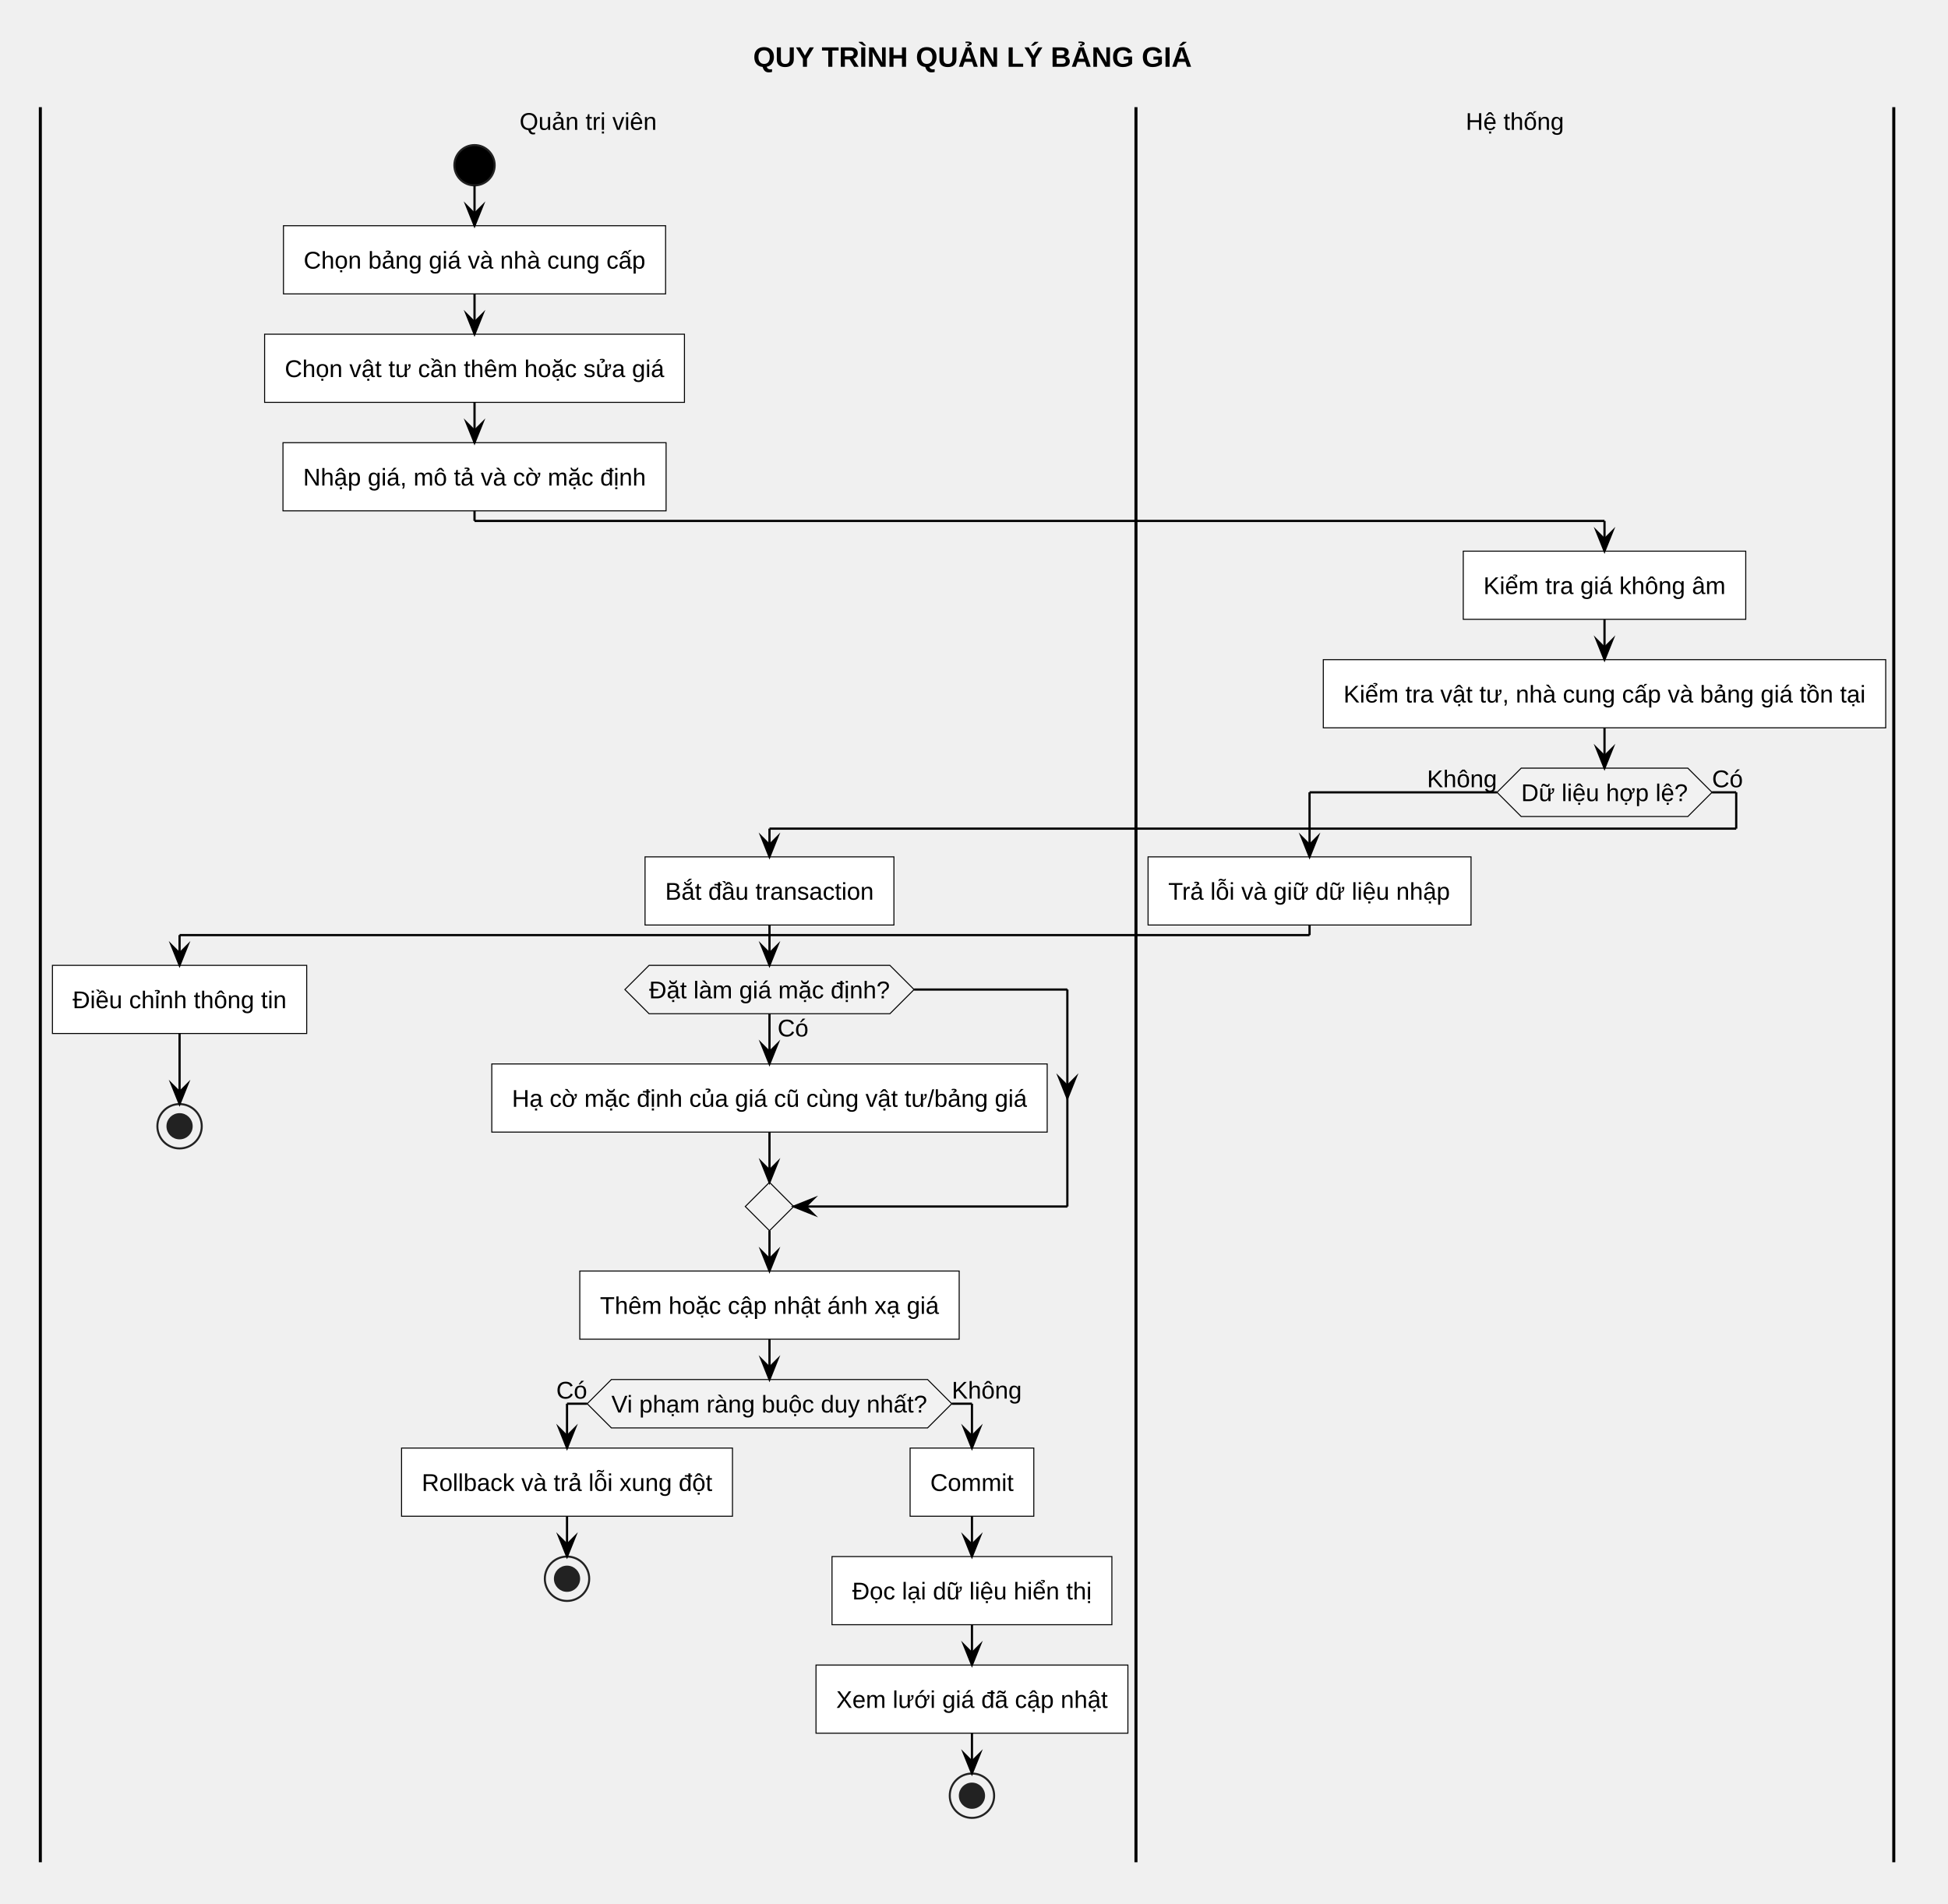
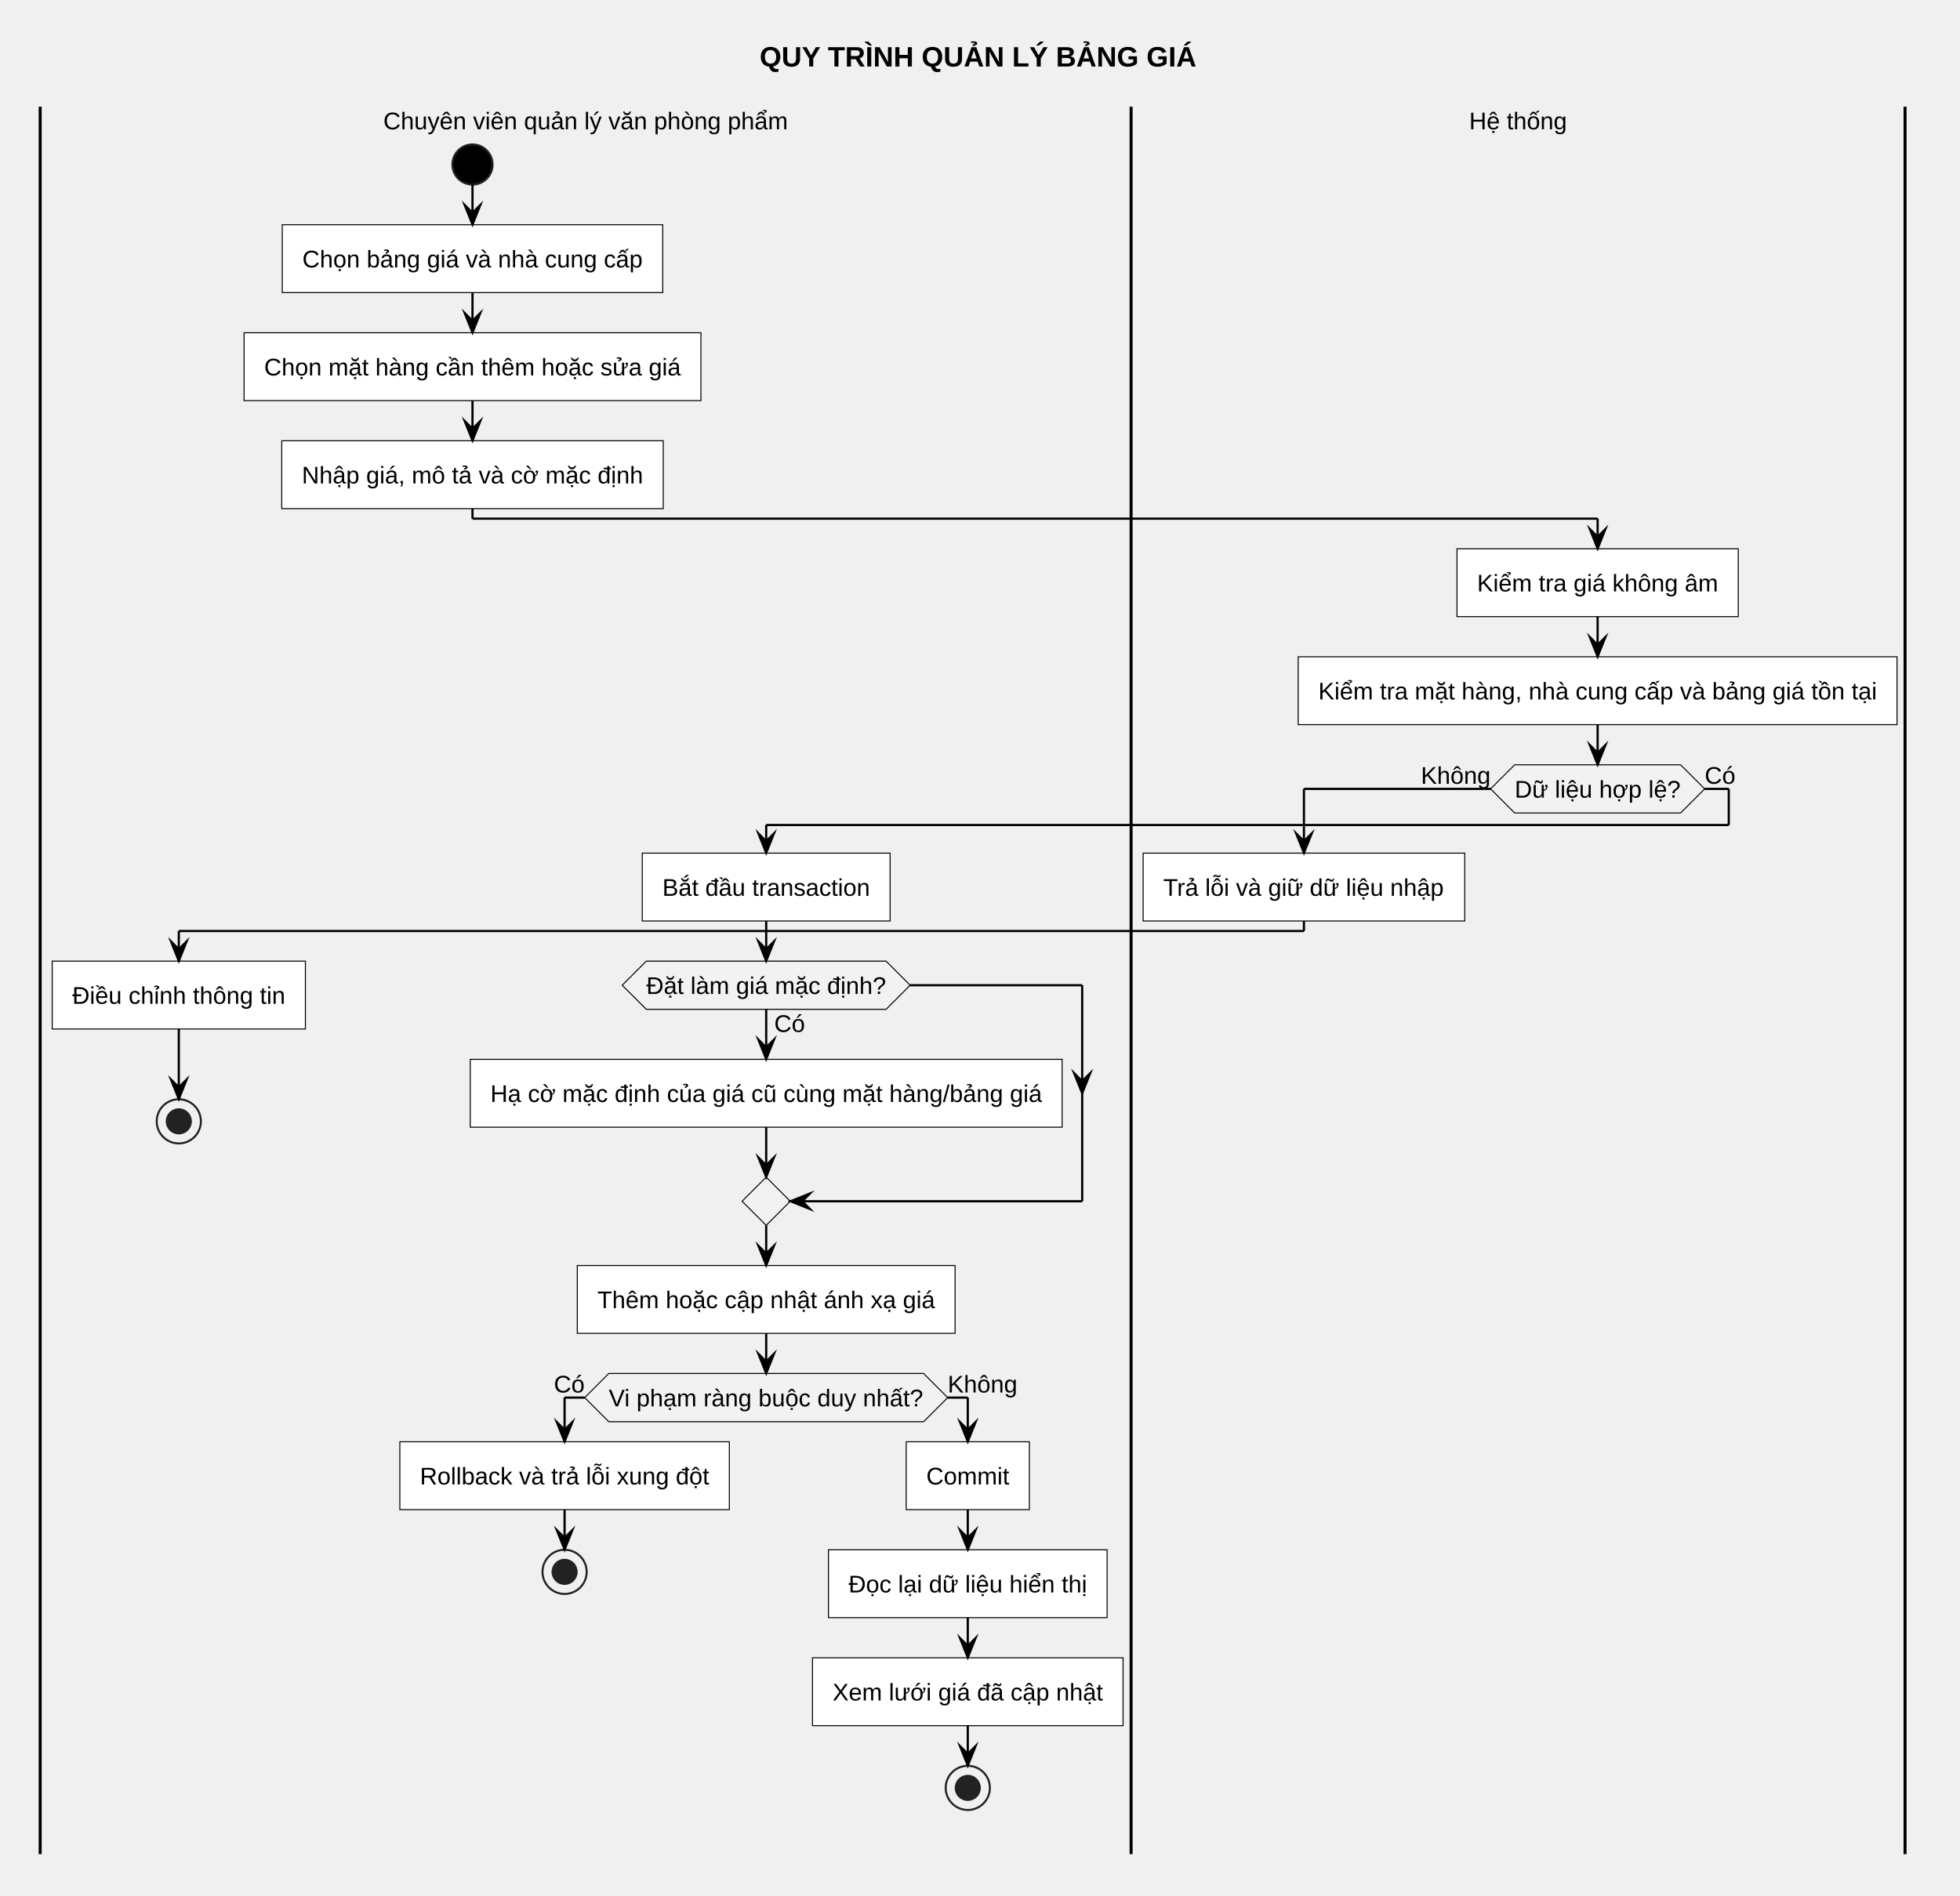
- <svg xmlns="http://www.w3.org/2000/svg" contentStyleType="text/css" data-diagram-type="ACTIVITY" height="1770px" preserveAspectRatio="none" style="width:1811px;height:1770px;background:#FFFFFF;" version="1.1" viewBox="0 0 1811 1770" width="1811.25px" zoomAndPan="magnify">
+ <svg xmlns="http://www.w3.org/2000/svg" contentStyleType="text/css" data-diagram-type="ACTIVITY" height="1770px" preserveAspectRatio="none" style="width:1830px;height:1770px;background:#FFFFFF;" version="1.1" viewBox="0 0 1830 1770" width="1830px" zoomAndPan="magnify">
  <defs />
  <g>
    <g class="title" data-source-line="2">
-       <text fill="#000000" font-family="Arial" font-size="26.25" font-weight="700" lengthAdjust="spacing" textLength="408.336" x="700.191" y="62.122">QUY TRÌNH QUẢN LÝ BẢNG GIÁ</text>
+       <text fill="#000000" font-family="Arial" font-size="26.25" font-weight="700" lengthAdjust="spacing" textLength="408.336" x="709.249" y="62.122">QUY TRÌNH QUẢN LÝ BẢNG GIÁ</text>
    </g>
-     <rect fill="none" height="25.873" style="stroke:none;stroke-width:1.875;" width="1724.343" x="37.5" y="99.641" />
+     <rect fill="none" height="25.873" style="stroke:none;stroke-width:1.875;" width="1742.459" x="37.5" y="99.641" />
    <ellipse cx="441.156" cy="153.638" fill="#000000" rx="18.75" ry="18.75" style="stroke:#222222;stroke-width:1.875;" />
    <rect fill="#FFFFFF" height="63.373" style="stroke:#000000;stroke-width:0.938;" width="355.247" x="263.533" y="209.888" />
    <text fill="#000000" font-family="Arial" font-size="22.5" lengthAdjust="spacing" textLength="317.747" x="282.283" y="249.743">Chọn bảng giá và nhà cung cấp</text>
-     <rect fill="#FFFFFF" height="63.373" style="stroke:#000000;stroke-width:0.938;" width="390.315" x="245.999" y="310.761" />
-     <text fill="#000000" font-family="Arial" font-size="22.5" lengthAdjust="spacing" textLength="352.815" x="264.748" y="350.616">Chọn vật tư cần thêm hoặc sửa giá</text>
+     <rect fill="#FFFFFF" height="63.373" style="stroke:#000000;stroke-width:0.938;" width="426.548" x="227.882" y="310.761" />
+     <text fill="#000000" font-family="Arial" font-size="22.5" lengthAdjust="spacing" textLength="389.048" x="246.632" y="350.616">Chọn mặt hàng cần thêm hoặc sửa giá</text>
    <rect fill="#FFFFFF" height="63.373" style="stroke:#000000;stroke-width:0.938;" width="356.158" x="263.077" y="411.634" />
    <text fill="#000000" font-family="Arial" font-size="22.5" lengthAdjust="spacing" textLength="318.658" x="281.827" y="451.489">Nhập giá, mô tả và cờ mặc định</text>
    <rect fill="#FFFFFF" height="63.373" style="stroke:#000000;stroke-width:0.938;" width="236.386" x="48.75" y="897.625" />
    <text fill="#000000" font-family="Arial" font-size="22.5" lengthAdjust="spacing" textLength="198.886" x="67.5" y="937.48">Điều chỉnh thông tin</text>
    <ellipse cx="166.943" cy="1047.248" fill="none" rx="20.625" ry="20.625" style="stroke:#222222;stroke-width:1.875;" />
    <ellipse cx="166.943" cy="1047.248" fill="#222222" rx="11.25" ry="11.25" style="stroke:#222222;stroke-width:1.875;" />
    <rect fill="#FFFFFF" height="63.373" style="stroke:#000000;stroke-width:0.938;" width="231.376" x="599.681" y="796.752" />
    <text fill="#000000" font-family="Arial" font-size="22.5" lengthAdjust="spacing" textLength="193.876" x="618.431" y="836.607">Bắt đầu transaction</text>
-     <rect fill="#FFFFFF" height="63.373" style="stroke:#000000;stroke-width:0.938;" width="516.339" x="457.2" y="989.312" />
-     <text fill="#000000" font-family="Arial" font-size="22.5" lengthAdjust="spacing" textLength="478.839" x="475.95" y="1029.166">Hạ cờ mặc định của giá cũ cùng vật tư/bảng giá</text>
+     <rect fill="#FFFFFF" height="63.373" style="stroke:#000000;stroke-width:0.938;" width="552.572" x="439.083" y="989.312" />
+     <text fill="#000000" font-family="Arial" font-size="22.5" lengthAdjust="spacing" textLength="515.072" x="457.833" y="1029.166">Hạ cờ mặc định của giá cũ cùng mặt hàng/bảng giá</text>
    <polygon fill="#F2F2F2" points="603.441,897.625,827.298,897.625,849.798,920.125,827.298,942.625,603.441,942.625,580.941,920.125,603.441,897.625" style="stroke:#000000;stroke-width:0.938;stroke-linejoin:miter;stroke-miterlimit:10;" />
    <text fill="#000000" font-family="Arial" font-size="22.5" lengthAdjust="spacing" textLength="28.762" x="722.869" y="963.73">Có</text>
    <text fill="#000000" font-family="Arial" font-size="22.5" lengthAdjust="spacing" textLength="223.857" x="603.441" y="928.293">Đặt làm giá mặc định?</text>
    <polygon fill="#F2F2F2" points="715.369,1099.371,737.869,1121.871,715.369,1144.371,692.869,1121.871,715.369,1099.371" style="stroke:#000000;stroke-width:0.938;stroke-linejoin:miter;stroke-miterlimit:10;" />
    <rect fill="#FFFFFF" height="63.373" style="stroke:#000000;stroke-width:0.938;" width="352.709" x="539.015" y="1181.871" />
    <text fill="#000000" font-family="Arial" font-size="22.5" lengthAdjust="spacing" textLength="315.209" x="557.765" y="1221.726">Thêm hoặc cập nhật ánh xạ giá</text>
    <polygon fill="#F2F2F2" points="568.394,1282.744,862.344,1282.744,884.844,1305.244,862.344,1327.744,568.394,1327.744,545.894,1305.244,568.394,1282.744" style="stroke:#000000;stroke-width:0.938;stroke-linejoin:miter;stroke-miterlimit:10;" />
    <text fill="#000000" font-family="Arial" font-size="22.5" lengthAdjust="spacing" textLength="293.95" x="568.394" y="1313.412">Vi phạm ràng buộc duy nhất?</text>
    <text fill="#000000" font-family="Arial" font-size="22.5" lengthAdjust="spacing" textLength="28.762" x="517.132" y="1300.476">Có</text>
    <text fill="#000000" font-family="Arial" font-size="22.5" lengthAdjust="spacing" textLength="65.061" x="884.844" y="1300.476">Không</text>
    <rect fill="#FFFFFF" height="63.373" style="stroke:#000000;stroke-width:0.938;" width="307.643" x="373.323" y="1346.494" />
    <text fill="#000000" font-family="Arial" font-size="22.5" lengthAdjust="spacing" textLength="270.143" x="392.073" y="1386.348">Rollback và trả lỗi xung đột</text>
    <ellipse cx="527.144" cy="1467.991" fill="none" rx="20.625" ry="20.625" style="stroke:#222222;stroke-width:1.875;" />
    <ellipse cx="527.144" cy="1467.991" fill="#222222" rx="11.25" ry="11.25" style="stroke:#222222;stroke-width:1.875;" />
    <rect fill="#FFFFFF" height="63.373" style="stroke:#000000;stroke-width:0.938;" width="114.998" x="846.096" y="1346.494" />
    <text fill="#000000" font-family="Arial" font-size="22.5" lengthAdjust="spacing" textLength="77.498" x="864.846" y="1386.348">Commit</text>
    <rect fill="#FFFFFF" height="63.373" style="stroke:#000000;stroke-width:0.938;" width="260.182" x="773.503" y="1447.366" />
    <text fill="#000000" font-family="Arial" font-size="22.5" lengthAdjust="spacing" textLength="222.682" x="792.253" y="1487.221">Đọc lại dữ liệu hiển thị</text>
    <rect fill="#FFFFFF" height="63.373" style="stroke:#000000;stroke-width:0.938;" width="289.955" x="758.617" y="1548.239" />
    <text fill="#000000" font-family="Arial" font-size="22.5" lengthAdjust="spacing" textLength="252.455" x="777.367" y="1588.094">Xem lưới giá đã cập nhật</text>
    <ellipse cx="903.594" cy="1669.737" fill="none" rx="20.625" ry="20.625" style="stroke:#222222;stroke-width:1.875;" />
    <ellipse cx="903.594" cy="1669.737" fill="#222222" rx="11.25" ry="11.25" style="stroke:#222222;stroke-width:1.875;" />
    <line style="stroke:#000000;stroke-width:2.812;" x1="37.5" x2="37.5" y1="99.641" y2="1731.612" />
    <rect fill="#FFFFFF" height="63.373" style="stroke:#000000;stroke-width:0.938;" width="262.61" x="1360.36" y="512.507" />
    <text fill="#000000" font-family="Arial" font-size="22.5" lengthAdjust="spacing" textLength="225.11" x="1379.11" y="552.361">Kiểm tra giá không âm</text>
-     <rect fill="#FFFFFF" height="63.373" style="stroke:#000000;stroke-width:0.938;" width="522.854" x="1230.238" y="613.38" />
-     <text fill="#000000" font-family="Arial" font-size="22.5" lengthAdjust="spacing" textLength="485.354" x="1248.988" y="653.234">Kiểm tra vật tư, nhà cung cấp và bảng giá tồn tại</text>
+     <rect fill="#FFFFFF" height="63.373" style="stroke:#000000;stroke-width:0.938;" width="559.087" x="1212.122" y="613.38" />
+     <text fill="#000000" font-family="Arial" font-size="22.5" lengthAdjust="spacing" textLength="521.587" x="1230.872" y="653.234">Kiểm tra mặt hàng, nhà cung cấp và bảng giá tồn tại</text>
    <polygon fill="#F2F2F2" points="1414.217,714.252,1569.113,714.252,1591.613,736.752,1569.113,759.252,1414.217,759.252,1391.717,736.752,1414.217,714.252" style="stroke:#000000;stroke-width:0.938;stroke-linejoin:miter;stroke-miterlimit:10;" />
    <text fill="#000000" font-family="Arial" font-size="22.5" lengthAdjust="spacing" textLength="154.896" x="1414.217" y="744.921">Dữ liệu hợp lệ?</text>
    <text fill="#000000" font-family="Arial" font-size="22.5" lengthAdjust="spacing" textLength="65.061" x="1326.656" y="731.984">Không</text>
    <text fill="#000000" font-family="Arial" font-size="22.5" lengthAdjust="spacing" textLength="28.762" x="1591.613" y="731.984">Có</text>
    <rect fill="#FFFFFF" height="63.373" style="stroke:#000000;stroke-width:0.938;" width="300.26" x="1067.322" y="796.752" />
    <text fill="#000000" font-family="Arial" font-size="22.5" lengthAdjust="spacing" textLength="262.76" x="1086.072" y="836.607">Trả lỗi và giữ dữ liệu nhập</text>
    <line style="stroke:#000000;stroke-width:2.812;" x1="1056.072" x2="1056.072" y1="99.641" y2="1731.612" />
-     <line style="stroke:#000000;stroke-width:2.812;" x1="1760.592" x2="1760.592" y1="99.641" y2="1731.612" />
+     <line style="stroke:#000000;stroke-width:2.812;" x1="1778.708" x2="1778.708" y1="99.641" y2="1731.612" />
    <line style="stroke:#000000;stroke-width:2.062;" x1="441.156" x2="441.156" y1="172.388" y2="209.888" />
    <polygon fill="#000000" points="433.656,191.138,441.156,209.888,448.656,191.138,441.156,198.638" style="stroke:#000000;stroke-width:1.875;stroke-linejoin:miter;stroke-miterlimit:10;" />
    <line style="stroke:#000000;stroke-width:2.062;" x1="441.156" x2="441.156" y1="273.261" y2="310.761" />
    <polygon fill="#000000" points="433.656,292.011,441.156,310.761,448.656,292.011,441.156,299.511" style="stroke:#000000;stroke-width:1.875;stroke-linejoin:miter;stroke-miterlimit:10;" />
    <line style="stroke:#000000;stroke-width:2.062;" x1="441.156" x2="441.156" y1="374.134" y2="411.634" />
    <polygon fill="#000000" points="433.656,392.884,441.156,411.634,448.656,392.884,441.156,400.384" style="stroke:#000000;stroke-width:1.875;stroke-linejoin:miter;stroke-miterlimit:10;" />
    <line style="stroke:#000000;stroke-width:2.062;" x1="166.943" x2="166.943" y1="960.998" y2="1026.623" />
    <polygon fill="#000000" points="159.443,1007.873,166.943,1026.623,174.443,1007.873,166.943,1015.373" style="stroke:#000000;stroke-width:1.875;stroke-linejoin:miter;stroke-miterlimit:10;" />
    <line style="stroke:#000000;stroke-width:2.062;" x1="715.369" x2="715.369" y1="942.625" y2="989.312" />
    <polygon fill="#000000" points="707.869,970.562,715.369,989.312,722.869,970.562,715.369,978.062" style="stroke:#000000;stroke-width:1.875;stroke-linejoin:miter;stroke-miterlimit:10;" />
-     <line style="stroke:#000000;stroke-width:2.062;" x1="849.798" x2="992.289" y1="920.125" y2="920.125" />
-     <polygon fill="#000000" points="984.789,1002.248,992.289,1020.998,999.789,1002.248,992.289,1009.748" style="stroke:#000000;stroke-width:2.062;stroke-linejoin:miter;stroke-miterlimit:10;" />
-     <line style="stroke:#000000;stroke-width:2.062;" x1="992.289" x2="992.289" y1="920.125" y2="1121.871" />
-     <line style="stroke:#000000;stroke-width:2.062;" x1="992.289" x2="737.869" y1="1121.871" y2="1121.871" />
+     <line style="stroke:#000000;stroke-width:2.062;" x1="849.798" x2="1010.405" y1="920.125" y2="920.125" />
+     <polygon fill="#000000" points="1002.905,1002.248,1010.405,1020.998,1017.905,1002.248,1010.405,1009.748" style="stroke:#000000;stroke-width:2.062;stroke-linejoin:miter;stroke-miterlimit:10;" />
+     <line style="stroke:#000000;stroke-width:2.062;" x1="1010.405" x2="1010.405" y1="920.125" y2="1121.871" />
+     <line style="stroke:#000000;stroke-width:2.062;" x1="1010.405" x2="737.869" y1="1121.871" y2="1121.871" />
    <polygon fill="#000000" points="756.619,1114.371,737.869,1121.871,756.619,1129.371,749.119,1121.871" style="stroke:#000000;stroke-width:1.875;stroke-linejoin:miter;stroke-miterlimit:10;" />
    <line style="stroke:#000000;stroke-width:2.062;" x1="715.369" x2="715.369" y1="1052.684" y2="1099.371" />
    <polygon fill="#000000" points="707.869,1080.621,715.369,1099.371,722.869,1080.621,715.369,1088.121" style="stroke:#000000;stroke-width:1.875;stroke-linejoin:miter;stroke-miterlimit:10;" />
    <line style="stroke:#000000;stroke-width:2.062;" x1="715.369" x2="715.369" y1="860.125" y2="897.625" />
    <polygon fill="#000000" points="707.869,878.875,715.369,897.625,722.869,878.875,715.369,886.375" style="stroke:#000000;stroke-width:1.875;stroke-linejoin:miter;stroke-miterlimit:10;" />
    <line style="stroke:#000000;stroke-width:2.062;" x1="715.369" x2="715.369" y1="1144.371" y2="1181.871" />
    <polygon fill="#000000" points="707.869,1163.121,715.369,1181.871,722.869,1163.121,715.369,1170.621" style="stroke:#000000;stroke-width:1.875;stroke-linejoin:miter;stroke-miterlimit:10;" />
    <line style="stroke:#000000;stroke-width:2.062;" x1="527.144" x2="527.144" y1="1409.866" y2="1447.366" />
    <polygon fill="#000000" points="519.644,1428.616,527.144,1447.366,534.644,1428.616,527.144,1436.116" style="stroke:#000000;stroke-width:1.875;stroke-linejoin:miter;stroke-miterlimit:10;" />
    <line style="stroke:#000000;stroke-width:2.062;" x1="903.594" x2="903.594" y1="1409.866" y2="1447.366" />
    <polygon fill="#000000" points="896.094,1428.616,903.594,1447.366,911.094,1428.616,903.594,1436.116" style="stroke:#000000;stroke-width:1.875;stroke-linejoin:miter;stroke-miterlimit:10;" />
    <line style="stroke:#000000;stroke-width:2.062;" x1="903.594" x2="903.594" y1="1510.739" y2="1548.239" />
    <polygon fill="#000000" points="896.094,1529.489,903.594,1548.239,911.094,1529.489,903.594,1536.989" style="stroke:#000000;stroke-width:1.875;stroke-linejoin:miter;stroke-miterlimit:10;" />
    <line style="stroke:#000000;stroke-width:2.062;" x1="903.594" x2="903.594" y1="1611.612" y2="1649.112" />
    <polygon fill="#000000" points="896.094,1630.362,903.594,1649.112,911.094,1630.362,903.594,1637.862" style="stroke:#000000;stroke-width:1.875;stroke-linejoin:miter;stroke-miterlimit:10;" />
    <line style="stroke:#000000;stroke-width:2.062;" x1="545.894" x2="527.144" y1="1305.244" y2="1305.244" />
    <line style="stroke:#000000;stroke-width:2.062;" x1="527.144" x2="527.144" y1="1305.244" y2="1346.494" />
    <polygon fill="#000000" points="519.644,1327.744,527.144,1346.494,534.644,1327.744,527.144,1335.244" style="stroke:#000000;stroke-width:1.875;stroke-linejoin:miter;stroke-miterlimit:10;" />
    <line style="stroke:#000000;stroke-width:2.062;" x1="884.844" x2="903.594" y1="1305.244" y2="1305.244" />
    <line style="stroke:#000000;stroke-width:2.062;" x1="903.594" x2="903.594" y1="1305.244" y2="1346.494" />
    <polygon fill="#000000" points="896.094,1327.744,903.594,1346.494,911.094,1327.744,903.594,1335.244" style="stroke:#000000;stroke-width:1.875;stroke-linejoin:miter;stroke-miterlimit:10;" />
    <line style="stroke:#000000;stroke-width:2.062;" x1="715.369" x2="715.369" y1="1245.244" y2="1282.744" />
    <polygon fill="#000000" points="707.869,1263.994,715.369,1282.744,722.869,1263.994,715.369,1271.494" style="stroke:#000000;stroke-width:1.875;stroke-linejoin:miter;stroke-miterlimit:10;" />
    <line style="stroke:#000000;stroke-width:2.062;" x1="1491.665" x2="1491.665" y1="575.88" y2="613.38" />
    <polygon fill="#000000" points="1484.165,594.63,1491.665,613.38,1499.165,594.63,1491.665,602.13" style="stroke:#000000;stroke-width:1.875;stroke-linejoin:miter;stroke-miterlimit:10;" />
    <line style="stroke:#000000;stroke-width:2.062;" x1="1391.717" x2="1217.452" y1="736.752" y2="736.752" />
    <line style="stroke:#000000;stroke-width:2.062;" x1="1217.452" x2="1217.452" y1="736.752" y2="796.752" />
    <polygon fill="#000000" points="1209.952,778.002,1217.452,796.752,1224.952,778.002,1217.452,785.502" style="stroke:#000000;stroke-width:1.875;stroke-linejoin:miter;stroke-miterlimit:10;" />
    <line style="stroke:#000000;stroke-width:2.062;" x1="1491.665" x2="1491.665" y1="676.752" y2="714.252" />
    <polygon fill="#000000" points="1484.165,695.502,1491.665,714.252,1499.165,695.502,1491.665,703.002" style="stroke:#000000;stroke-width:1.875;stroke-linejoin:miter;stroke-miterlimit:10;" />
    <line style="stroke:#000000;stroke-width:2.062;" x1="441.156" x2="441.156" y1="475.007" y2="484.382" />
    <line style="stroke:#000000;stroke-width:2.062;" x1="441.156" x2="1491.665" y1="484.382" y2="484.382" />
    <line style="stroke:#000000;stroke-width:2.062;" x1="1491.665" x2="1491.665" y1="484.382" y2="512.507" />
    <polygon fill="#000000" points="1484.165,493.757,1491.665,512.507,1499.165,493.757,1491.665,501.257" style="stroke:#000000;stroke-width:1.875;stroke-linejoin:miter;stroke-miterlimit:10;" />
    <line style="stroke:#000000;stroke-width:2.062;" x1="1217.452" x2="1217.452" y1="860.125" y2="869.5" />
    <line style="stroke:#000000;stroke-width:2.062;" x1="1217.452" x2="166.943" y1="869.5" y2="869.5" />
    <line style="stroke:#000000;stroke-width:2.062;" x1="166.943" x2="166.943" y1="869.5" y2="897.625" />
    <polygon fill="#000000" points="159.443,878.875,166.943,897.625,174.443,878.875,166.943,886.375" style="stroke:#000000;stroke-width:1.875;stroke-linejoin:miter;stroke-miterlimit:10;" />
    <line style="stroke:#000000;stroke-width:2.062;" x1="1591.613" x2="1614.113" y1="736.752" y2="736.752" />
    <line style="stroke:#000000;stroke-width:2.062;" x1="1614.113" x2="1614.113" y1="736.752" y2="770.502" />
    <line style="stroke:#000000;stroke-width:2.062;" x1="1614.113" x2="715.369" y1="770.502" y2="770.502" />
    <line style="stroke:#000000;stroke-width:2.062;" x1="715.369" x2="715.369" y1="770.502" y2="796.752" />
    <polygon fill="#000000" points="707.869,778.002,715.369,796.752,722.869,778.002,715.369,785.502" style="stroke:#000000;stroke-width:1.875;stroke-linejoin:miter;stroke-miterlimit:10;" />
-     <text fill="#000000" font-family="Arial" font-size="22.5" lengthAdjust="spacing" textLength="127.562" x="483.005" y="120.745">Quản trị viên</text>
-     <text fill="#000000" font-family="Arial" font-size="22.5" lengthAdjust="spacing" textLength="91.318" x="1362.673" y="120.745">Hệ thống</text>
+     <text fill="#000000" font-family="Arial" font-size="22.5" lengthAdjust="spacing" textLength="377.765" x="357.903" y="120.745">Chuyên viên quản lý văn phòng phẩm</text>
+     <text fill="#000000" font-family="Arial" font-size="22.5" lengthAdjust="spacing" textLength="91.318" x="1371.731" y="120.745">Hệ thống</text>
  </g>
</svg>
